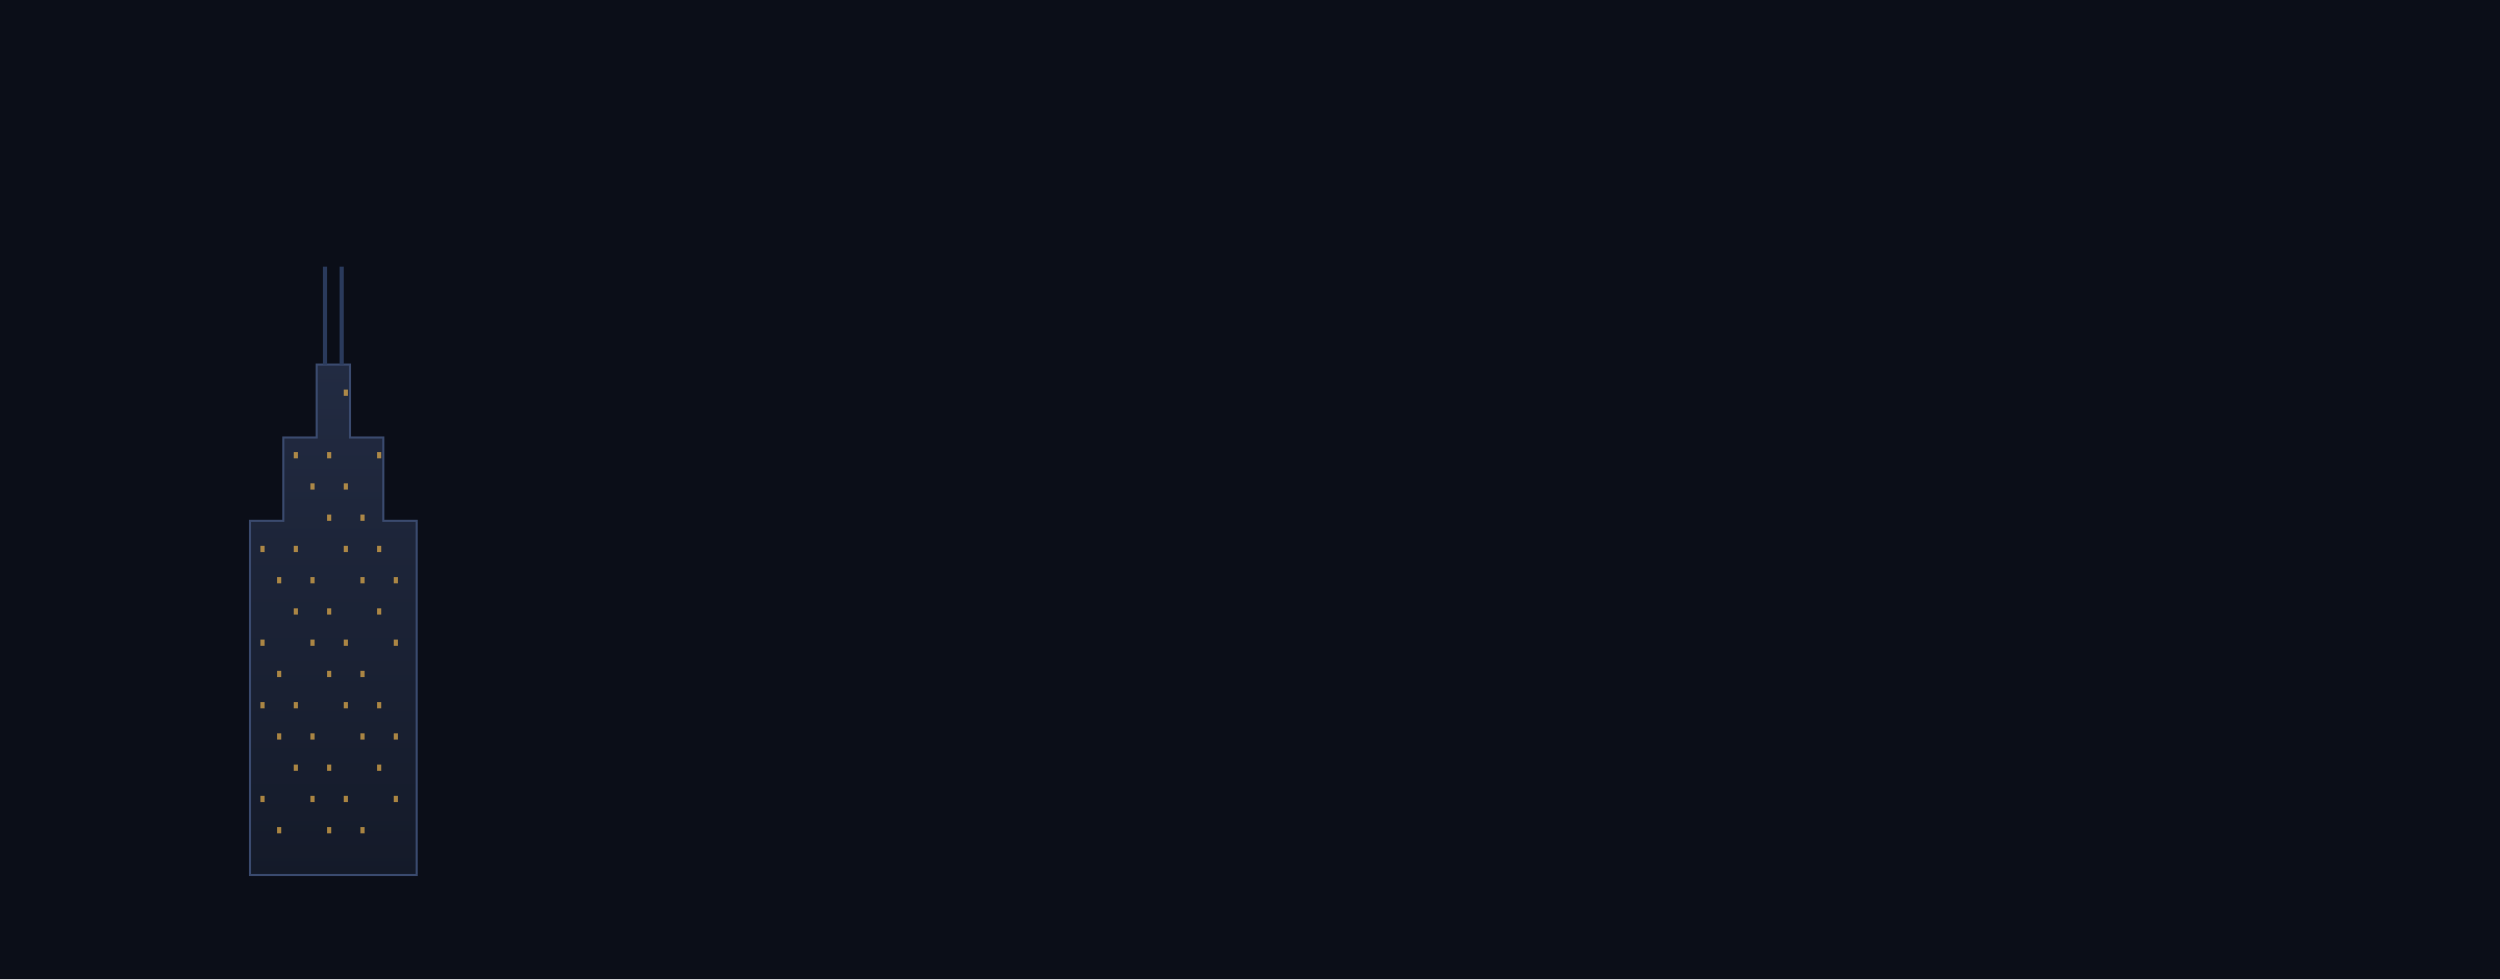
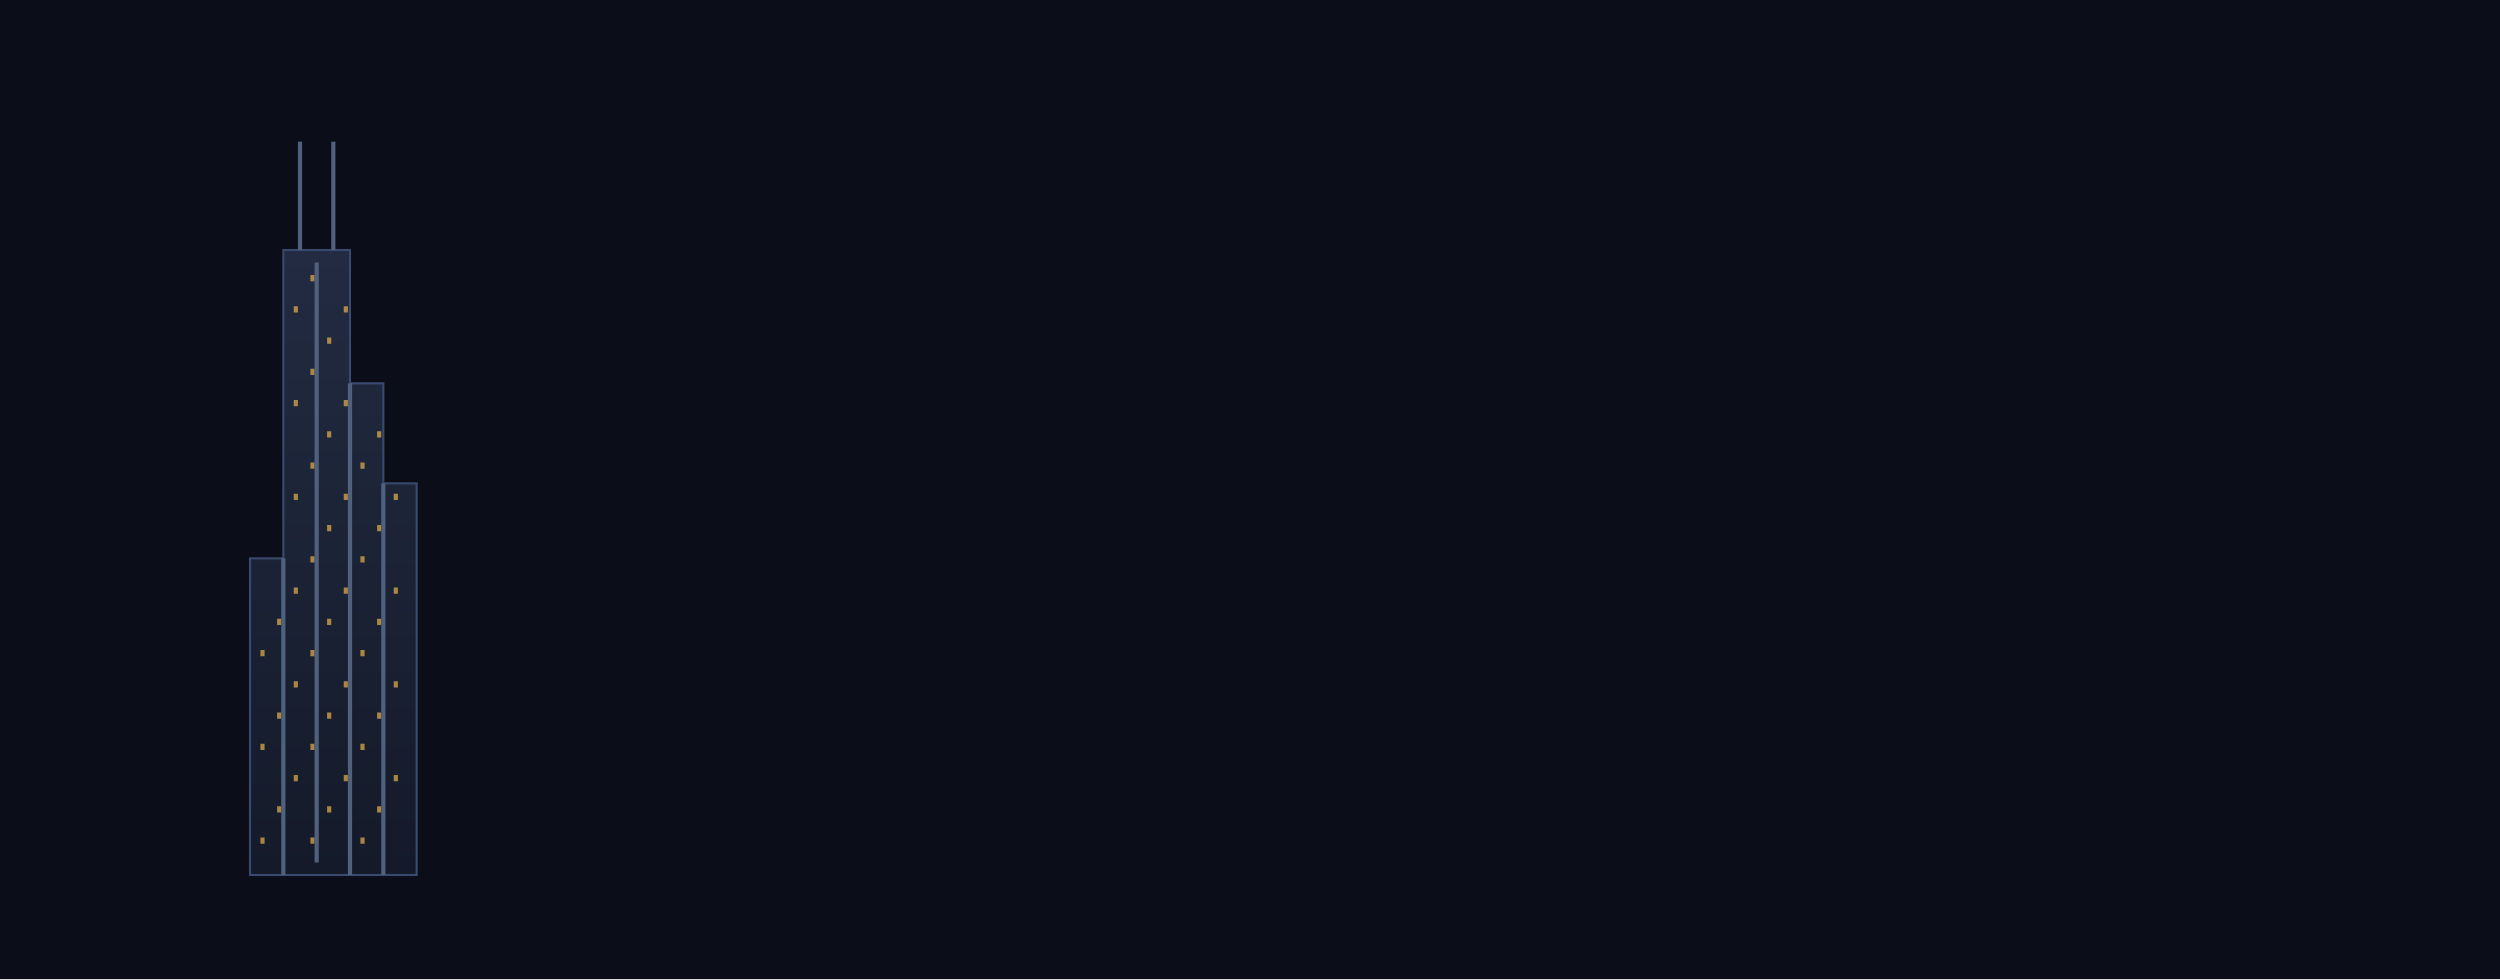
<svg xmlns="http://www.w3.org/2000/svg" viewBox="0 0 1200 470" width="1200" height="470">
  <defs>
    <linearGradient id="towerGlass" x1="0" y1="0" x2="0" y2="1">
      <stop offset="0" stop-color="#222b42" />
      <stop offset="1" stop-color="#141a29" />
    </linearGradient>
    <clipPath id="landmark-windows">
-       <path d="M120 420 L120 250 L136 250 L136 210 L152 210 L152 175 L168 175 L168 210 L184 210 L184 250 L200 250 L200 420 Z" />
+       <path d="M120 420 L120 268 L136 268 L136 120 L168 120 L168 184 L184 184 L184 232 L200 232 L200 420 Z" />
    </clipPath>
  </defs>
  <rect width="1200" height="470" fill="#0b0e18" />
  <g>
-     <path d="M120 420 L120 250 L136 250 L136 210 L152 210 L152 175 L168 175 L168 210 L184 210 L184 250 L200 250 L200 420 Z" fill="url(#towerGlass)" stroke="#3a4a6e" stroke-width="1" />
+     <path d="M120 420 L120 268 L136 268 L136 120 L168 120 L168 184 L184 184 L184 232 L200 232 L200 420 Z" fill="url(#towerGlass)" stroke="#3a4a6e" stroke-width="1" />
    <g clip-path="url(#landmark-windows)" fill="#e8b04b" opacity=".7">
-       <rect x="165" y="187" width="2" height="3" />
-       <rect x="141" y="217" width="2" height="3" />
-       <rect x="157" y="217" width="2" height="3" />
-       <rect x="181" y="217" width="2" height="3" />
-       <rect x="149" y="232" width="2" height="3" />
-       <rect x="165" y="232" width="2" height="3" />
-       <rect x="157" y="247" width="2" height="3" />
-       <rect x="173" y="247" width="2" height="3" />
-       <rect x="125" y="262" width="2" height="3" />
-       <rect x="141" y="262" width="2" height="3" />
-       <rect x="165" y="262" width="2" height="3" />
-       <rect x="181" y="262" width="2" height="3" />
-       <rect x="133" y="277" width="2" height="3" />
-       <rect x="149" y="277" width="2" height="3" />
-       <rect x="173" y="277" width="2" height="3" />
-       <rect x="189" y="277" width="2" height="3" />
-       <rect x="141" y="292" width="2" height="3" />
-       <rect x="157" y="292" width="2" height="3" />
-       <rect x="181" y="292" width="2" height="3" />
-       <rect x="125" y="307" width="2" height="3" />
-       <rect x="149" y="307" width="2" height="3" />
-       <rect x="165" y="307" width="2" height="3" />
-       <rect x="189" y="307" width="2" height="3" />
-       <rect x="133" y="322" width="2" height="3" />
-       <rect x="157" y="322" width="2" height="3" />
-       <rect x="173" y="322" width="2" height="3" />
-       <rect x="125" y="337" width="2" height="3" />
-       <rect x="141" y="337" width="2" height="3" />
-       <rect x="165" y="337" width="2" height="3" />
-       <rect x="181" y="337" width="2" height="3" />
-       <rect x="133" y="352" width="2" height="3" />
-       <rect x="149" y="352" width="2" height="3" />
-       <rect x="173" y="352" width="2" height="3" />
-       <rect x="189" y="352" width="2" height="3" />
-       <rect x="141" y="367" width="2" height="3" />
-       <rect x="157" y="367" width="2" height="3" />
-       <rect x="181" y="367" width="2" height="3" />
-       <rect x="125" y="382" width="2" height="3" />
-       <rect x="149" y="382" width="2" height="3" />
-       <rect x="165" y="382" width="2" height="3" />
-       <rect x="189" y="382" width="2" height="3" />
-       <rect x="133" y="397" width="2" height="3" />
-       <rect x="157" y="397" width="2" height="3" />
-       <rect x="173" y="397" width="2" height="3" />
+       <rect x="149" y="132" width="2" height="3" />
+       <rect x="141" y="147" width="2" height="3" />
+       <rect x="165" y="147" width="2" height="3" />
+       <rect x="157" y="162" width="2" height="3" />
+       <rect x="149" y="177" width="2" height="3" />
+       <rect x="141" y="192" width="2" height="3" />
+       <rect x="165" y="192" width="2" height="3" />
+       <rect x="157" y="207" width="2" height="3" />
+       <rect x="181" y="207" width="2" height="3" />
+       <rect x="149" y="222" width="2" height="3" />
+       <rect x="173" y="222" width="2" height="3" />
+       <rect x="141" y="237" width="2" height="3" />
+       <rect x="165" y="237" width="2" height="3" />
+       <rect x="189" y="237" width="2" height="3" />
+       <rect x="157" y="252" width="2" height="3" />
+       <rect x="181" y="252" width="2" height="3" />
+       <rect x="149" y="267" width="2" height="3" />
+       <rect x="173" y="267" width="2" height="3" />
+       <rect x="141" y="282" width="2" height="3" />
+       <rect x="165" y="282" width="2" height="3" />
+       <rect x="189" y="282" width="2" height="3" />
+       <rect x="133" y="297" width="2" height="3" />
+       <rect x="157" y="297" width="2" height="3" />
+       <rect x="181" y="297" width="2" height="3" />
+       <rect x="125" y="312" width="2" height="3" />
+       <rect x="149" y="312" width="2" height="3" />
+       <rect x="173" y="312" width="2" height="3" />
+       <rect x="141" y="327" width="2" height="3" />
+       <rect x="165" y="327" width="2" height="3" />
+       <rect x="189" y="327" width="2" height="3" />
+       <rect x="133" y="342" width="2" height="3" />
+       <rect x="157" y="342" width="2" height="3" />
+       <rect x="181" y="342" width="2" height="3" />
+       <rect x="125" y="357" width="2" height="3" />
+       <rect x="149" y="357" width="2" height="3" />
+       <rect x="173" y="357" width="2" height="3" />
+       <rect x="141" y="372" width="2" height="3" />
+       <rect x="165" y="372" width="2" height="3" />
+       <rect x="189" y="372" width="2" height="3" />
+       <rect x="133" y="387" width="2" height="3" />
+       <rect x="157" y="387" width="2" height="3" />
+       <rect x="181" y="387" width="2" height="3" />
+       <rect x="125" y="402" width="2" height="3" />
+       <rect x="149" y="402" width="2" height="3" />
+       <rect x="173" y="402" width="2" height="3" />
    </g>
-     <path d="M156 175 L156 128 M164 175 L164 128" stroke="#2a3a5c" stroke-width="2" fill="none" />
+     <path d="M144 120 L144 68 M160 120 L160 68 M136 268 L136 420 M152 126 L152 414 M168 184 L168 420 M184 232 L184 420" stroke="#50617e" stroke-width="2" fill="none" />
  </g>
</svg>
